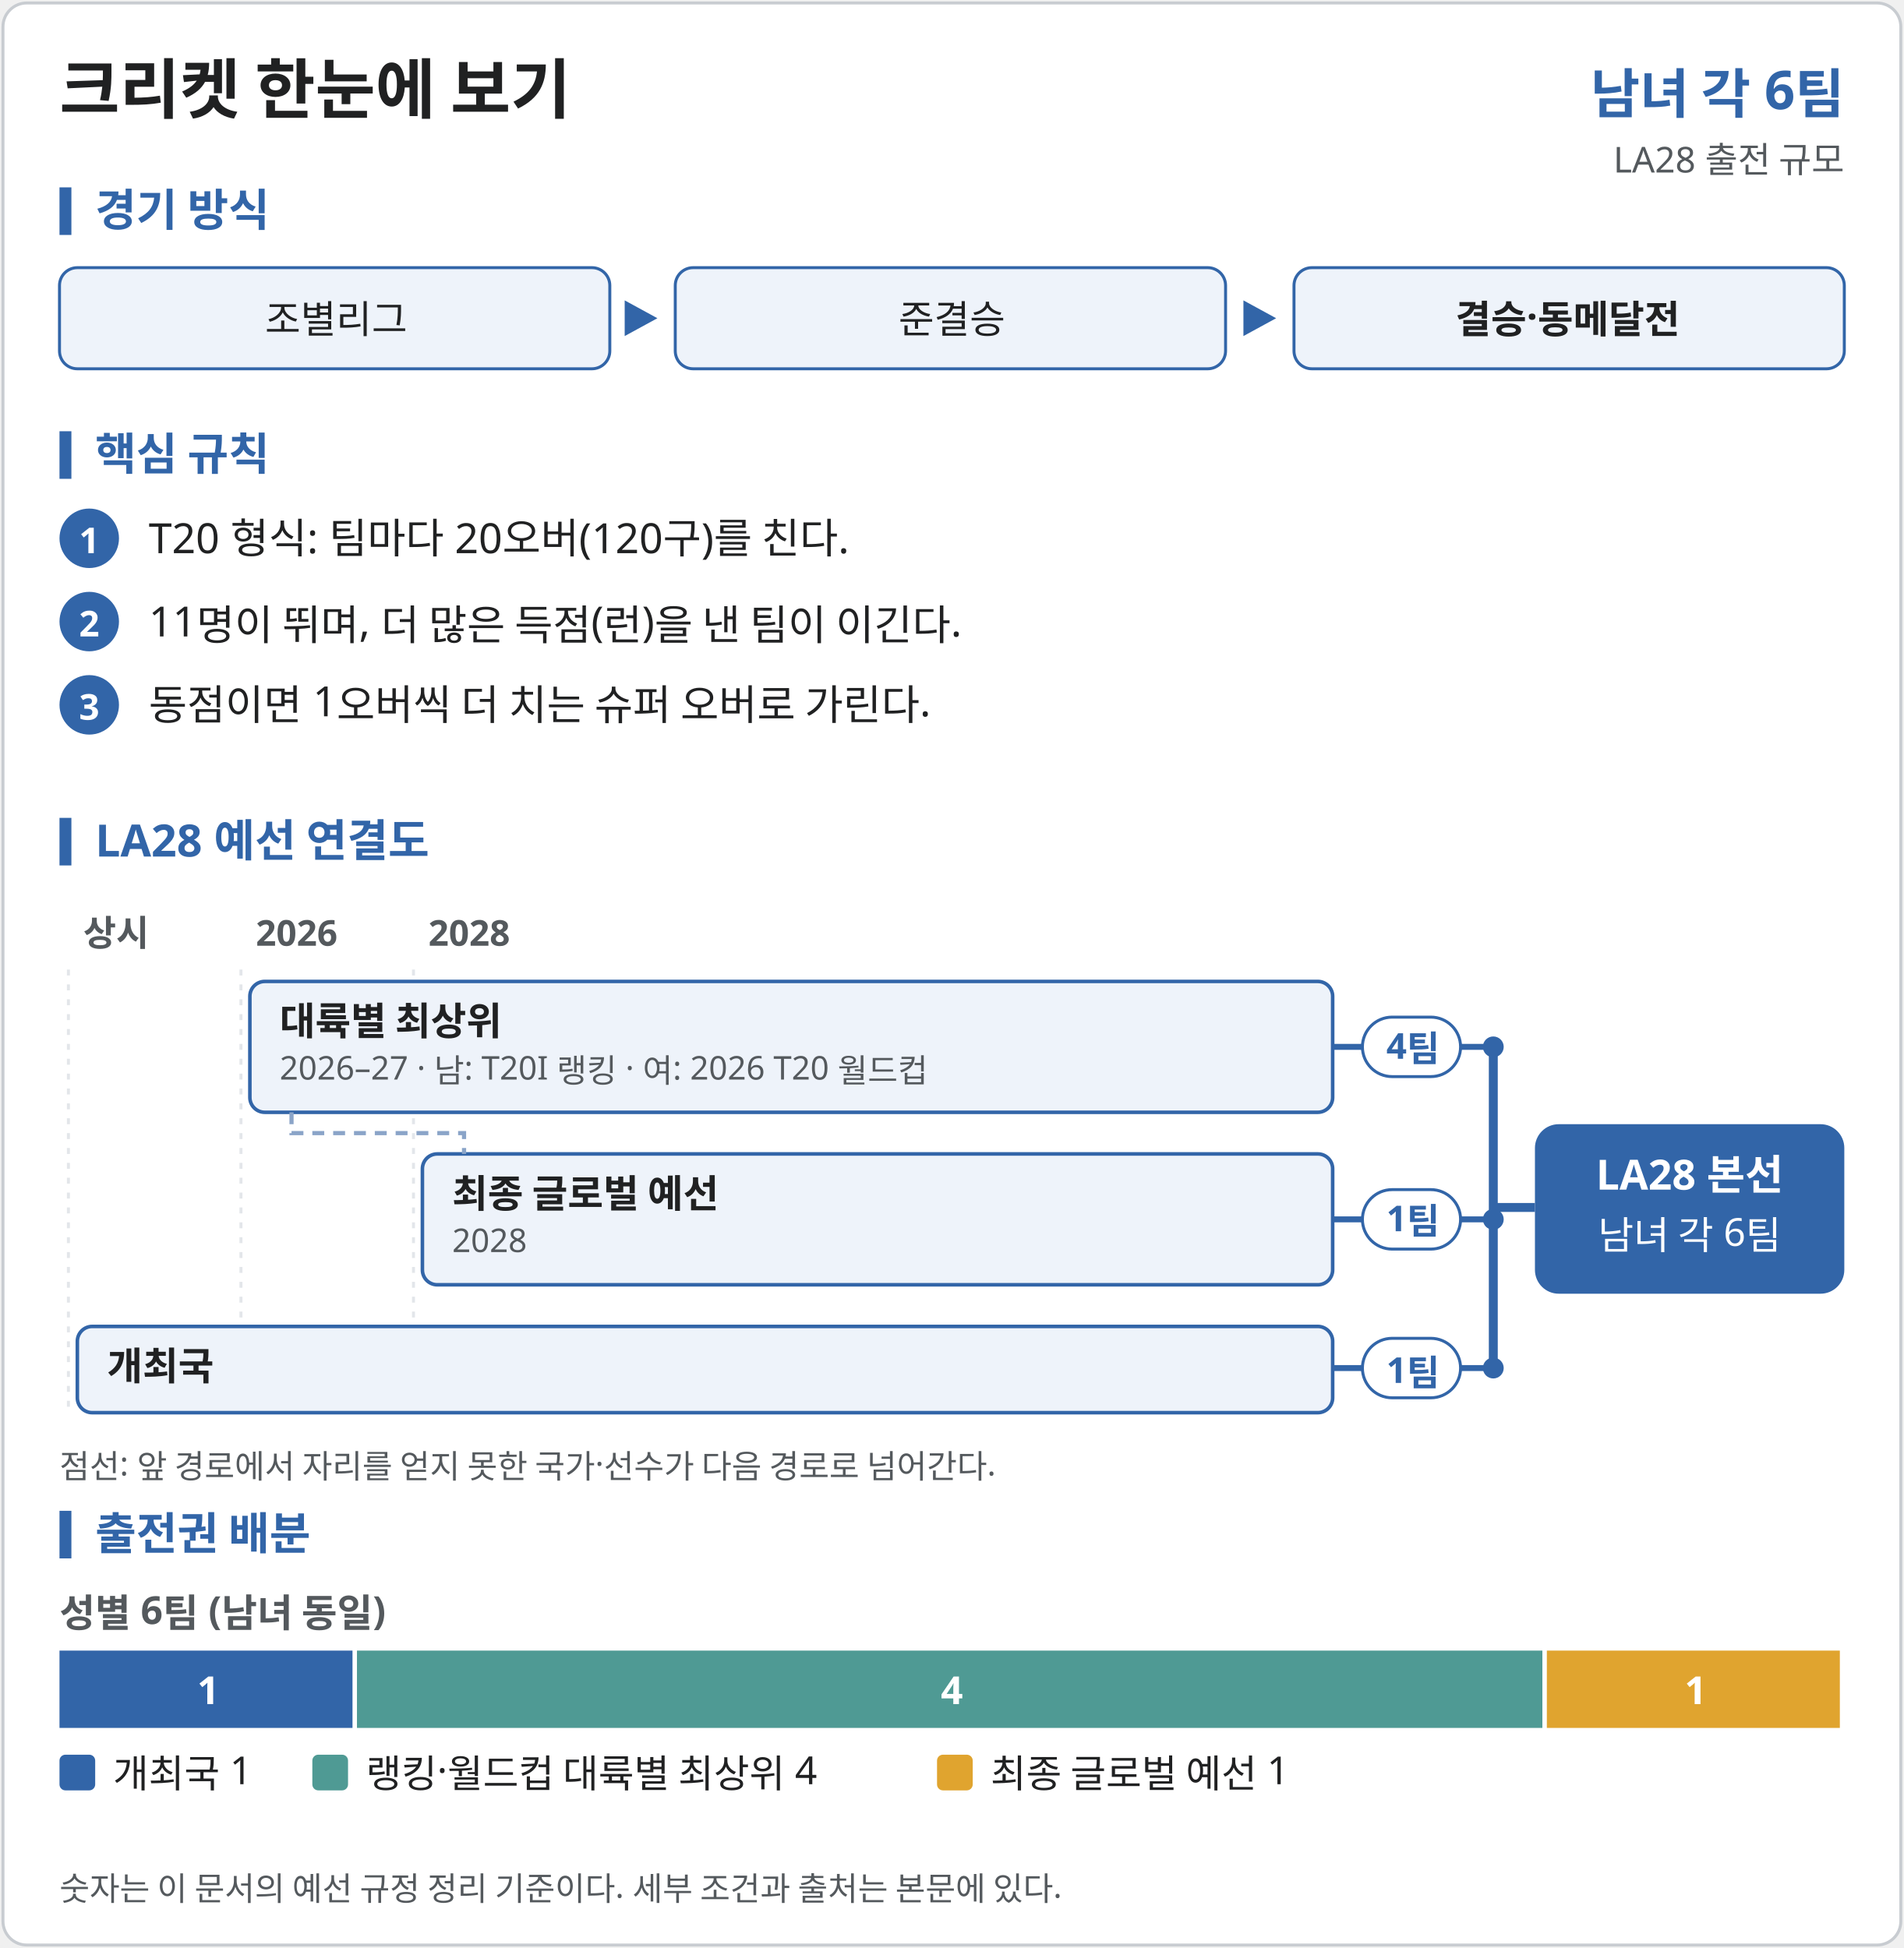
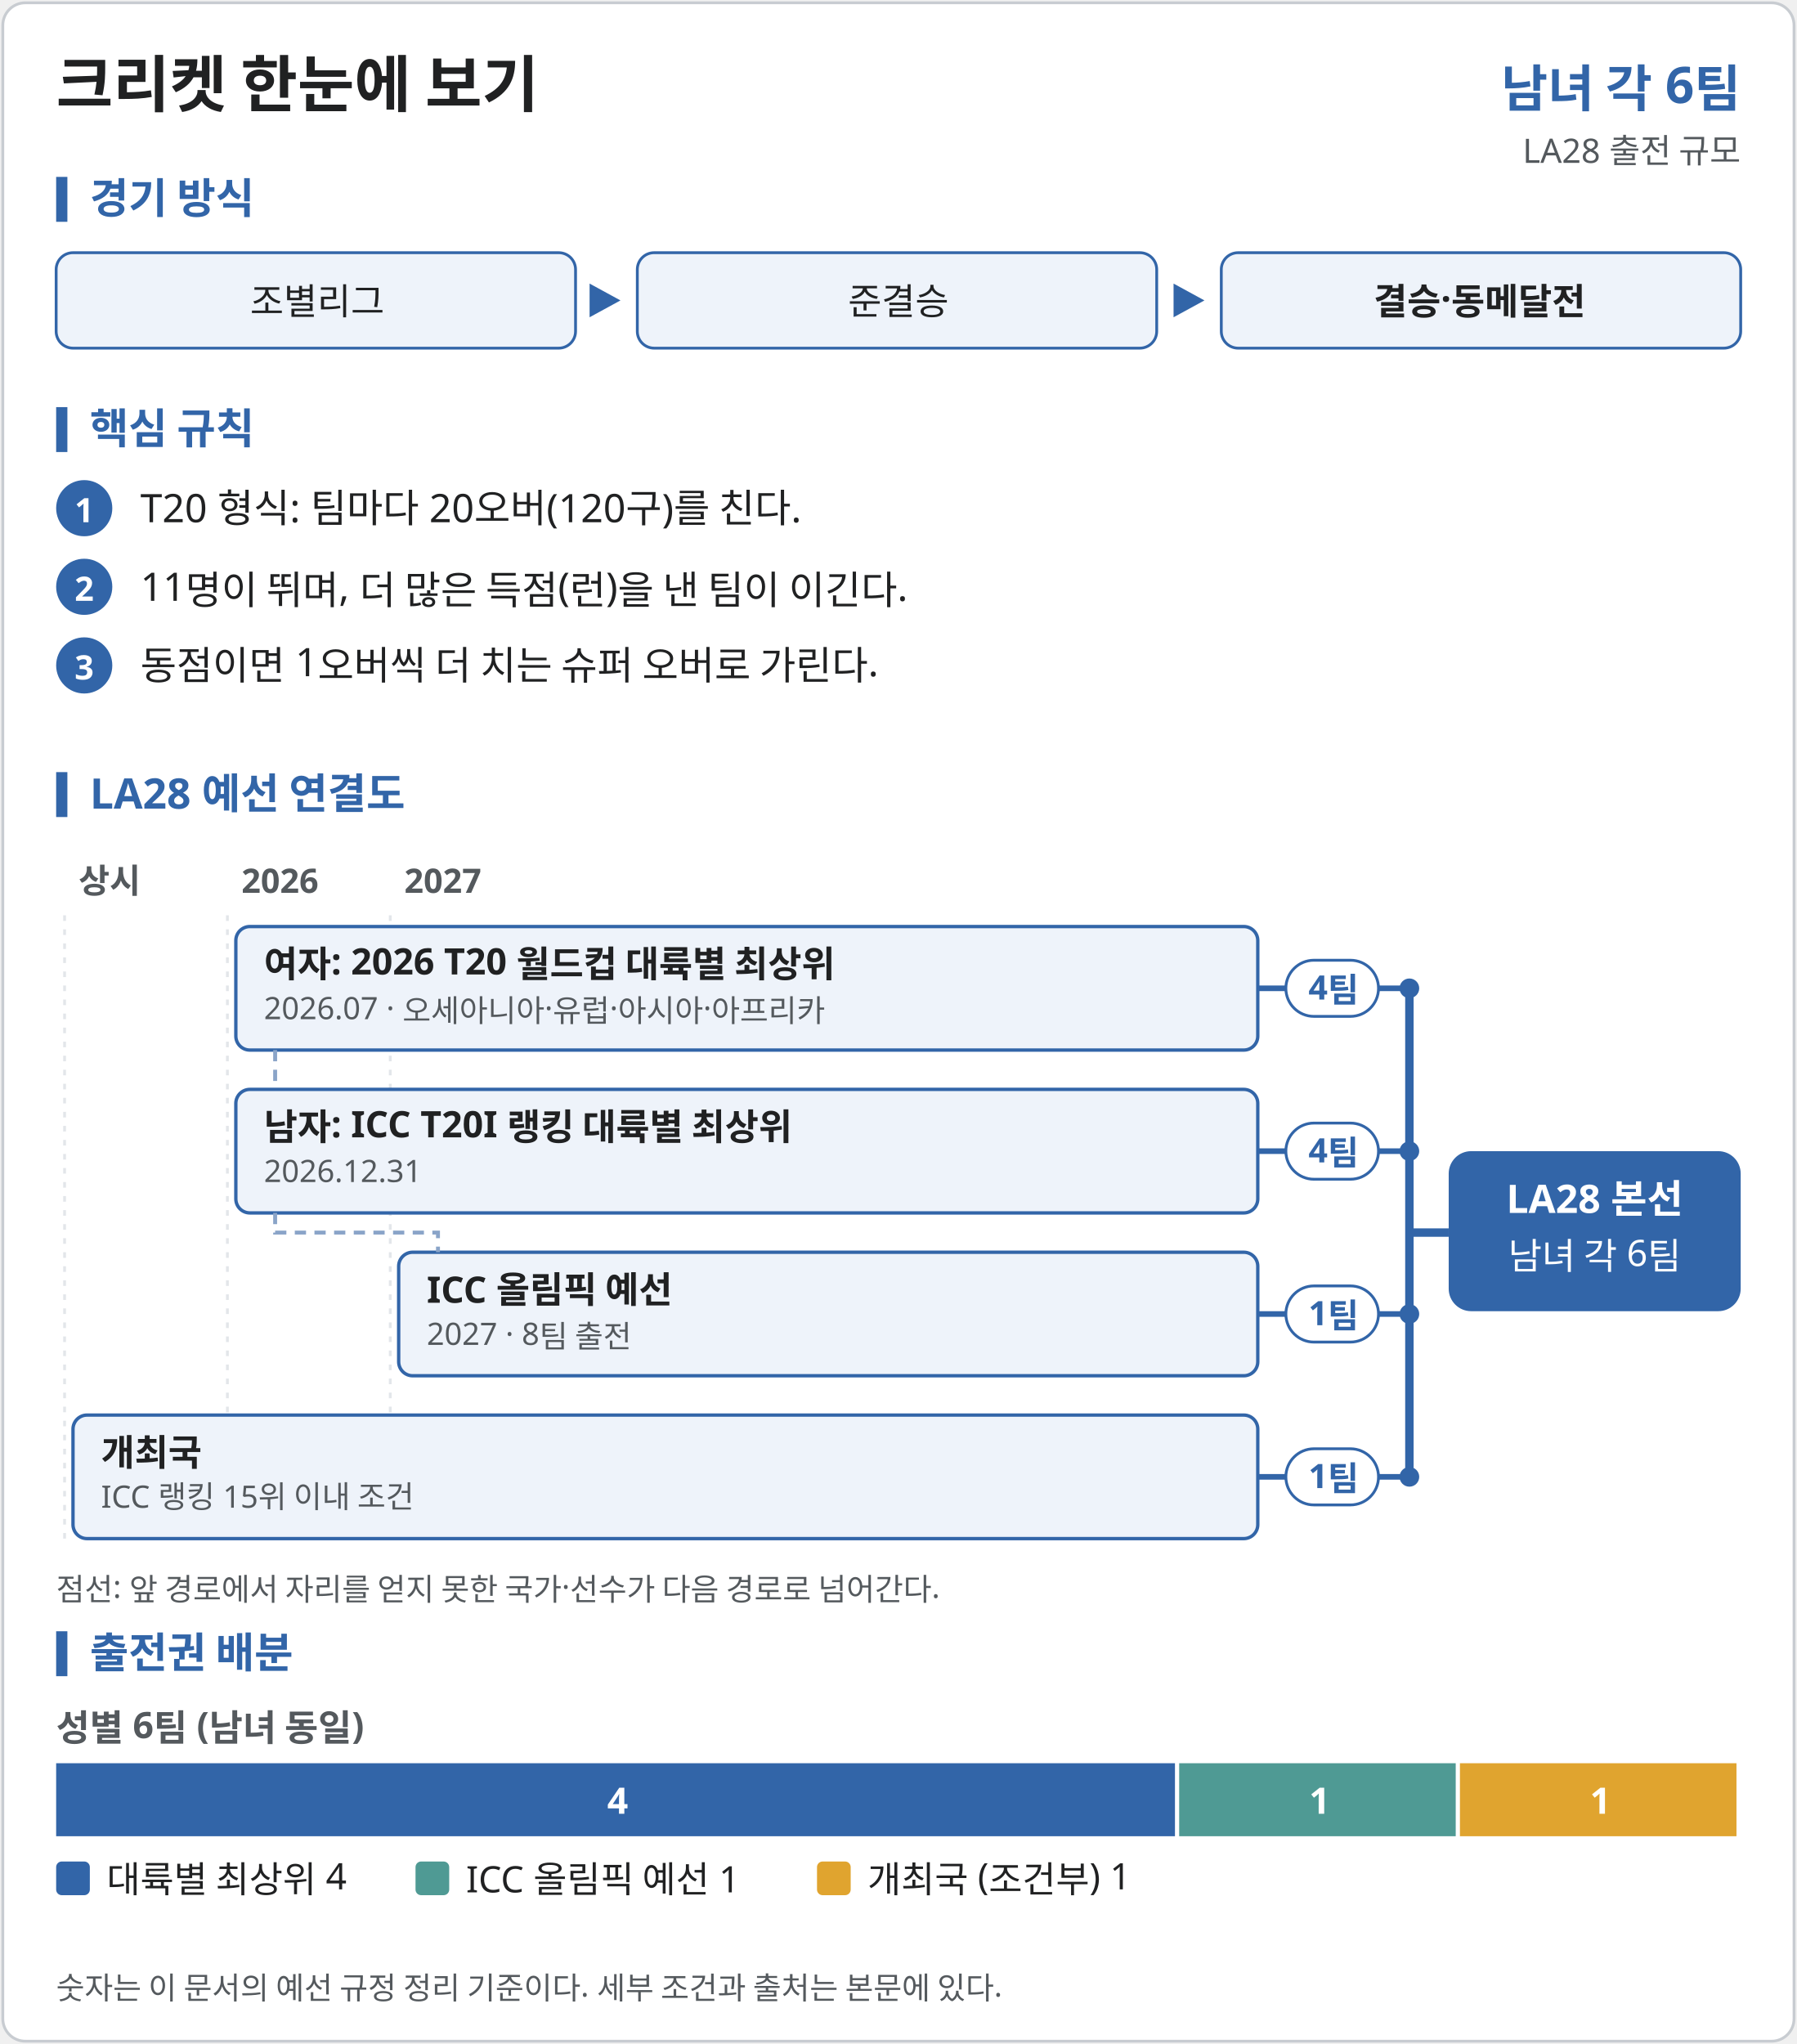
- <svg xmlns="http://www.w3.org/2000/svg" viewBox="0 0 640 655" width="640" height="655" role="img" aria-label="크리켓 한눈에 보기" font-family="'Malgun Gothic','Apple SD Gothic Neo','Noto Sans KR',sans-serif">
-   <rect x="1" y="1" width="638" height="653" rx="8" fill="#fff" stroke="#c8ccd1" />
+ <svg xmlns="http://www.w3.org/2000/svg" viewBox="0 0 640 728" width="640" height="728" role="img" aria-label="크리켓 한눈에 보기" font-family="'Malgun Gothic','Apple SD Gothic Neo','Noto Sans KR',sans-serif">
+   <rect x="1" y="1" width="638" height="726" rx="8" fill="#fff" stroke="#c8ccd1" />
  <text x="20" y="38" font-size="22" fill="#202122" font-weight="bold" text-anchor="start">크리켓 한눈에 보기</text>
  <text x="620" y="38" font-size="18" fill="#3265a8" font-weight="bold" text-anchor="end">남녀 각 6팀</text>
  <text x="620" y="58" font-size="12" fill="#54595d" font-weight="normal" text-anchor="end">LA28 출전 규모</text>
  <rect x="20" y="63" width="4" height="16" fill="#3265a8" />
  <text x="32" y="76" font-size="15" fill="#3265a8" font-weight="bold" text-anchor="start">경기 방식</text>
  <rect x="20" y="90" width="185" height="34" rx="6" fill="#eef3fa" stroke="#3265a8" />
  <text x="113" y="112" font-size="13" fill="#202122" font-weight="normal" text-anchor="middle">조별리그</text>
  <path d="M210 101 L221 107 L210 113" fill="#3265a8" />
  <rect x="227" y="90" width="185" height="34" rx="6" fill="#eef3fa" stroke="#3265a8" />
  <text x="320" y="112" font-size="13" fill="#202122" font-weight="normal" text-anchor="middle">준결승</text>
  <path d="M418 101 L429 107 L418 113" fill="#3265a8" />
  <rect x="435" y="90" width="185" height="34" rx="6" fill="#eef3fa" stroke="#3265a8" />
  <text x="527" y="112" font-size="13" fill="#202122" font-weight="bold" text-anchor="middle">결승·동메달전</text>
  <rect x="20" y="145" width="4" height="16" fill="#3265a8" />
  <text x="32" y="158" font-size="15" fill="#3265a8" font-weight="bold" text-anchor="start">핵심 규칙</text>
  <circle cx="30" cy="181" r="10" fill="#3265a8" />
  <text x="30" y="186" font-size="12" fill="#fff" font-weight="bold" text-anchor="middle">1</text>
  <text x="50" y="186" font-size="14" fill="#202122" font-weight="normal" text-anchor="start">T20 형식: 팀마다 20오버(120구)를 친다.</text>
  <circle cx="30" cy="209" r="10" fill="#3265a8" />
  <text x="30" y="214" font-size="12" fill="#fff" font-weight="bold" text-anchor="middle">2</text>
  <text x="50" y="214" font-size="14" fill="#202122" font-weight="normal" text-anchor="start">11명이 뛰며, 더 많은 득점(런)을 낸 팀이 이긴다.</text>
  <circle cx="30" cy="237" r="10" fill="#3265a8" />
  <text x="30" y="242" font-size="12" fill="#fff" font-weight="bold" text-anchor="middle">3</text>
  <text x="50" y="242" font-size="14" fill="#202122" font-weight="normal" text-anchor="start">동점이면 1오버씩 더 치는 슈퍼 오버로 가린다.</text>
  <rect x="20" y="275" width="4" height="16" fill="#3265a8" />
  <text x="32" y="288" font-size="15" fill="#3265a8" font-weight="bold" text-anchor="start">LA28 예선 연결도</text>
-   <line x1="23" y1="326" x2="23" y2="475" stroke="#e3e6ea" stroke-dasharray="2 3" />
-   <line x1="81" y1="326" x2="81" y2="475" stroke="#e3e6ea" stroke-dasharray="2 3" />
-   <line x1="139" y1="326" x2="139" y2="475" stroke="#e3e6ea" stroke-dasharray="2 3" />
+   <line x1="23" y1="326" x2="23" y2="548" stroke="#e3e6ea" stroke-dasharray="2 3" />
+   <line x1="81" y1="326" x2="81" y2="548" stroke="#e3e6ea" stroke-dasharray="2 3" />
+   <line x1="139" y1="326" x2="139" y2="548" stroke="#e3e6ea" stroke-dasharray="2 3" />
  <text x="28" y="318" font-size="12" fill="#54595d" font-weight="bold" text-anchor="start">상시</text>
  <text x="86" y="318" font-size="12" fill="#54595d" font-weight="bold" text-anchor="start">2026</text>
-   <text x="144" y="318" font-size="12" fill="#54595d" font-weight="bold" text-anchor="start">2028</text>
+   <text x="144" y="318" font-size="12" fill="#54595d" font-weight="bold" text-anchor="start">2027</text>
  <rect x="84" y="330" width="364" height="44" rx="5" fill="#eef3fa" stroke="#3265a8" stroke-width="1.2" />
-   <text x="94" y="348" font-size="13" fill="#202122" font-weight="bold" text-anchor="start">대륙별 최상위</text>
-   <text x="94" y="363" font-size="11" fill="#54595d" font-weight="normal" text-anchor="start">2026–27 · 남: T20I 랭킹 · 여: 2026 T20 월드컵</text>
-   <rect x="142" y="388" width="306" height="44" rx="5" fill="#eef3fa" stroke="#3265a8" stroke-width="1.2" />
-   <text x="152" y="406" font-size="13" fill="#202122" font-weight="bold" text-anchor="start">최종 글로벌 예선</text>
-   <text x="152" y="421" font-size="11" fill="#54595d" font-weight="normal" text-anchor="start">2028</text>
-   <rect x="26" y="446" width="422" height="29" rx="5" fill="#eef3fa" stroke="#3265a8" stroke-width="1.2" />
-   <text x="36" y="464" font-size="13" fill="#202122" font-weight="bold" text-anchor="start">개최국</text>
-   <path d="M98 374 V381 H156 V388" fill="none" stroke="#8aa4c8" stroke-width="1.4" stroke-dasharray="4 3" />
+   <text x="94" y="348" font-size="13" fill="#202122" font-weight="bold" text-anchor="start">여자: 2026 T20 월드컵 대륙별 최상위</text>
+   <text x="94" y="363" font-size="11" fill="#54595d" font-weight="normal" text-anchor="start">2026.07 · 오세아니아·유럽·아시아·아프리카</text>
+   <rect x="84" y="388" width="364" height="44" rx="5" fill="#eef3fa" stroke="#3265a8" stroke-width="1.2" />
+   <text x="94" y="406" font-size="13" fill="#202122" font-weight="bold" text-anchor="start">남자: ICC T20I 랭킹 대륙별 최상위</text>
+   <text x="94" y="421" font-size="11" fill="#54595d" font-weight="normal" text-anchor="start">2026.12.31</text>
+   <rect x="142" y="446" width="306" height="44" rx="5" fill="#eef3fa" stroke="#3265a8" stroke-width="1.2" />
+   <text x="152" y="464" font-size="13" fill="#202122" font-weight="bold" text-anchor="start">ICC 올림픽 예선</text>
+   <text x="152" y="479" font-size="11" fill="#54595d" font-weight="normal" text-anchor="start">2027 · 8팀 출전</text>
+   <rect x="26" y="504" width="422" height="44" rx="5" fill="#eef3fa" stroke="#3265a8" stroke-width="1.2" />
+   <text x="36" y="522" font-size="13" fill="#202122" font-weight="bold" text-anchor="start">개최국</text>
+   <text x="36" y="537" font-size="11" fill="#54595d" font-weight="normal" text-anchor="start">ICC 랭킹 15위 이내 조건</text>
+   <path d="M98 374 V381 H98 V388" fill="none" stroke="#8aa4c8" stroke-width="1.4" stroke-dasharray="4 3" />
+   <path d="M98 432 V439 H156 V446" fill="none" stroke="#8aa4c8" stroke-width="1.4" stroke-dasharray="4 3" />
  <line x1="448" y1="352" x2="502" y2="352" stroke="#3265a8" stroke-width="2" />
  <circle cx="502" cy="352" r="3.5" fill="#3265a8" />
  <rect x="458" y="342" width="33" height="20" rx="10" fill="#fff" stroke="#3265a8" />
  <text x="475" y="356" font-size="12" fill="#3265a8" font-weight="bold" text-anchor="middle">4팀</text>
  <line x1="448" y1="410" x2="502" y2="410" stroke="#3265a8" stroke-width="2" />
  <circle cx="502" cy="410" r="3.5" fill="#3265a8" />
  <rect x="458" y="400" width="33" height="20" rx="10" fill="#fff" stroke="#3265a8" />
-   <text x="475" y="414" font-size="12" fill="#3265a8" font-weight="bold" text-anchor="middle">1팀</text>
-   <line x1="448" y1="460" x2="502" y2="460" stroke="#3265a8" stroke-width="2" />
-   <circle cx="502" cy="460" r="3.5" fill="#3265a8" />
-   <rect x="458" y="450" width="33" height="20" rx="10" fill="#fff" stroke="#3265a8" />
-   <text x="475" y="465" font-size="12" fill="#3265a8" font-weight="bold" text-anchor="middle">1팀</text>
-   <line x1="502" y1="352" x2="502" y2="460" stroke="#3265a8" stroke-width="3" />
-   <line x1="502" y1="406" x2="516" y2="406" stroke="#3265a8" stroke-width="3" />
-   <rect x="516" y="378" width="104" height="57" rx="8" fill="#3265a8" />
-   <text x="568" y="400" font-size="14" fill="#fff" font-weight="bold" text-anchor="middle">LA28 본선</text>
-   <text x="568" y="420" font-size="13" fill="#fff" font-weight="normal" text-anchor="middle">남녀 각 6팀</text>
-   <text x="20" y="497" font-size="11" fill="#54595d" font-weight="normal" text-anchor="start">점선: 앞 경로에서 자리를 얻지 못한 국가·선수가 다음 경로로 넘어간다.</text>
-   <rect x="20" y="508" width="4" height="16" fill="#3265a8" />
-   <text x="32" y="521" font-size="15" fill="#3265a8" font-weight="bold" text-anchor="start">출전권 배분</text>
-   <text x="20" y="547" font-size="13" fill="#54595d" font-weight="bold" text-anchor="start">성별 6팀 (남녀 동일)</text>
-   <rect x="20.0" y="555" width="98.5" height="26" fill="#3265a8" />
-   <text x="70" y="573" font-size="13" fill="#fff" font-weight="bold" text-anchor="middle">1</text>
-   <rect x="120.0" y="555" width="398.5" height="26" fill="#4f9a94" />
-   <text x="320" y="573" font-size="13" fill="#fff" font-weight="bold" text-anchor="middle">4</text>
-   <rect x="520.0" y="555" width="98.5" height="26" fill="#e0a42f" />
-   <text x="570" y="573" font-size="13" fill="#fff" font-weight="bold" text-anchor="middle">1</text>
-   <rect x="20" y="590" width="12" height="12" rx="2" fill="#3265a8" />
-   <text x="38" y="601" font-size="13" fill="#202122" font-weight="normal" text-anchor="start">개최국 1</text>
-   <rect x="105" y="590" width="12" height="12" rx="2" fill="#4f9a94" />
-   <text x="123" y="601" font-size="13" fill="#202122" font-weight="normal" text-anchor="start">랭킹·월드컵 대륙별 최상위 4</text>
-   <rect x="315" y="590" width="12" height="12" rx="2" fill="#e0a42f" />
-   <text x="333" y="601" font-size="13" fill="#202122" font-weight="normal" text-anchor="start">최종 글로벌 예선 1</text>
-   <text x="20" y="639" font-size="11" fill="#54595d" font-weight="normal" text-anchor="start">숫자는 이 문서의 예선 규정 정리 기준이다. 세부 조건과 출처는 본문에 있다.</text>
+   <text x="475" y="414" font-size="12" fill="#3265a8" font-weight="bold" text-anchor="middle">4팀</text>
+   <line x1="448" y1="468" x2="502" y2="468" stroke="#3265a8" stroke-width="2" />
+   <circle cx="502" cy="468" r="3.5" fill="#3265a8" />
+   <rect x="458" y="458" width="33" height="20" rx="10" fill="#fff" stroke="#3265a8" />
+   <text x="475" y="472" font-size="12" fill="#3265a8" font-weight="bold" text-anchor="middle">1팀</text>
+   <line x1="448" y1="526" x2="502" y2="526" stroke="#3265a8" stroke-width="2" />
+   <circle cx="502" cy="526" r="3.5" fill="#3265a8" />
+   <rect x="458" y="516" width="33" height="20" rx="10" fill="#fff" stroke="#3265a8" />
+   <text x="475" y="530" font-size="12" fill="#3265a8" font-weight="bold" text-anchor="middle">1팀</text>
+   <line x1="502" y1="352" x2="502" y2="526" stroke="#3265a8" stroke-width="3" />
+   <line x1="502" y1="439" x2="516" y2="439" stroke="#3265a8" stroke-width="3" />
+   <rect x="516" y="410" width="104" height="57" rx="8" fill="#3265a8" />
+   <text x="568" y="432" font-size="14" fill="#fff" font-weight="bold" text-anchor="middle">LA28 본선</text>
+   <text x="568" y="452" font-size="13" fill="#fff" font-weight="normal" text-anchor="middle">남녀 각 6팀</text>
+   <text x="20" y="570" font-size="11" fill="#54595d" font-weight="normal" text-anchor="start">점선: 앞 경로에서 자리를 얻지 못한 국가·선수가 다음 경로로 넘어간다.</text>
+   <rect x="20" y="581" width="4" height="16" fill="#3265a8" />
+   <text x="32" y="594" font-size="15" fill="#3265a8" font-weight="bold" text-anchor="start">출전권 배분</text>
+   <text x="20" y="620" font-size="13" fill="#54595d" font-weight="bold" text-anchor="start">성별 6팀 (남녀 동일)</text>
+   <rect x="20.0" y="628" width="398.5" height="26" fill="#3265a8" />
+   <text x="220" y="646" font-size="13" fill="#fff" font-weight="bold" text-anchor="middle">4</text>
+   <rect x="420.0" y="628" width="98.5" height="26" fill="#4f9a94" />
+   <text x="470" y="646" font-size="13" fill="#fff" font-weight="bold" text-anchor="middle">1</text>
+   <rect x="520.0" y="628" width="98.5" height="26" fill="#e0a42f" />
+   <text x="570" y="646" font-size="13" fill="#fff" font-weight="bold" text-anchor="middle">1</text>
+   <rect x="20" y="663" width="12" height="12" rx="2" fill="#3265a8" />
+   <text x="38" y="674" font-size="13" fill="#202122" font-weight="normal" text-anchor="start">대륙별 최상위 4</text>
+   <rect x="148" y="663" width="12" height="12" rx="2" fill="#4f9a94" />
+   <text x="166" y="674" font-size="13" fill="#202122" font-weight="normal" text-anchor="start">ICC 올림픽 예선 1</text>
+   <rect x="291" y="663" width="12" height="12" rx="2" fill="#e0a42f" />
+   <text x="309" y="674" font-size="13" fill="#202122" font-weight="normal" text-anchor="start">개최국 (조건부) 1</text>
+   <text x="20" y="712" font-size="11" fill="#54595d" font-weight="normal" text-anchor="start">숫자는 이 문서의 예선 규정 정리 기준이다. 세부 조건과 출처는 본문에 있다.</text>
</svg>
